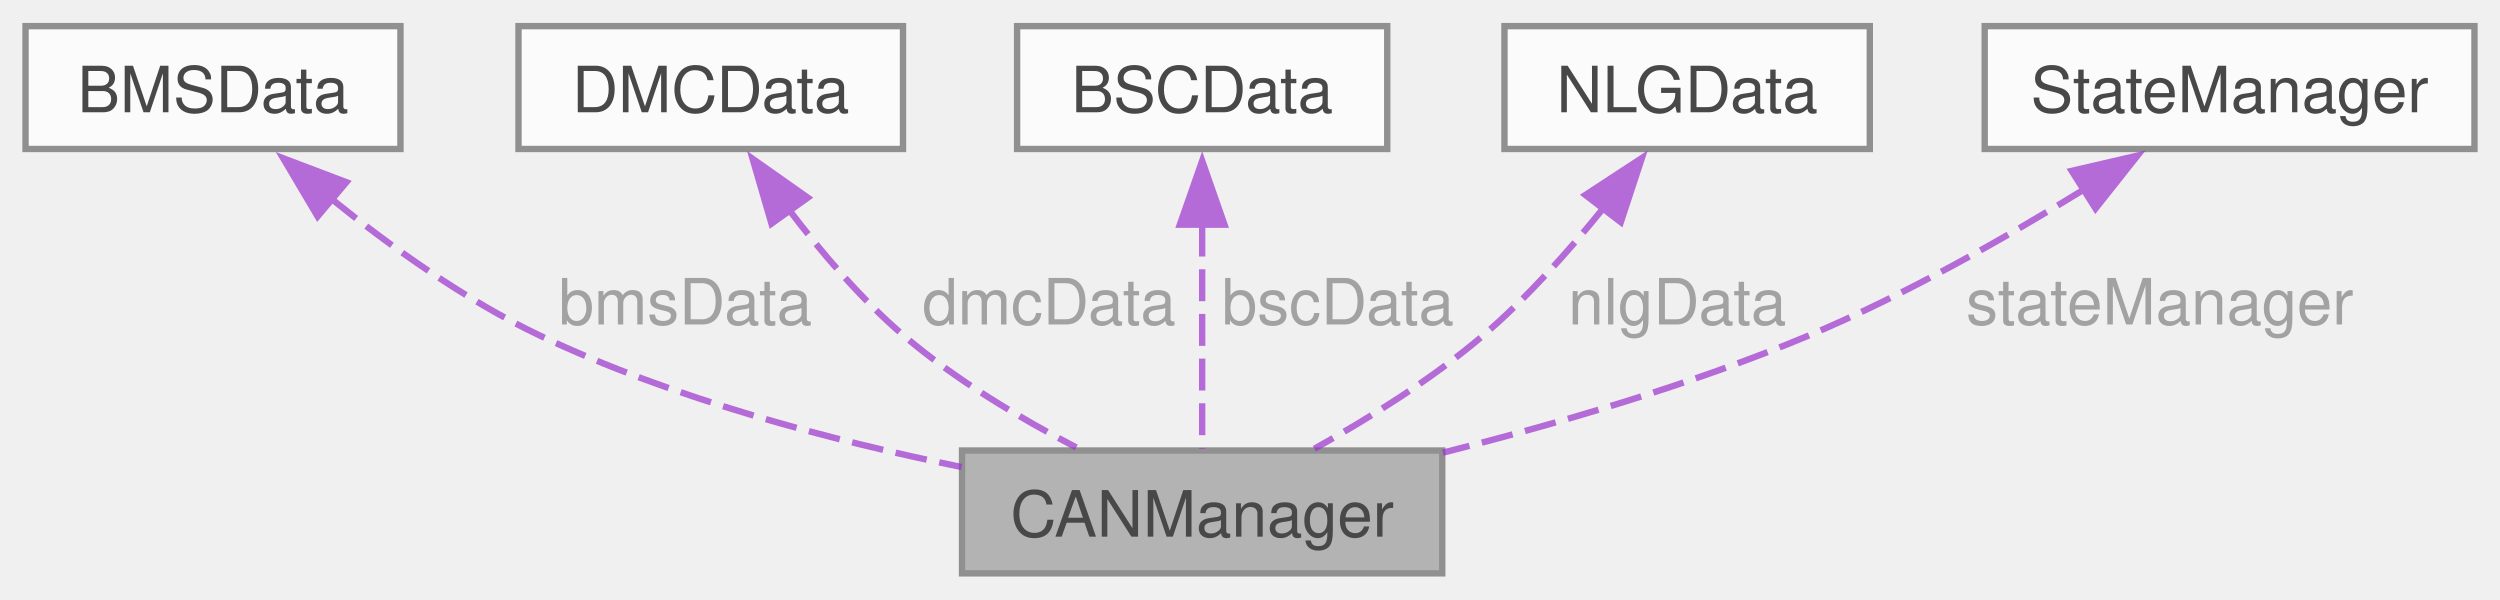
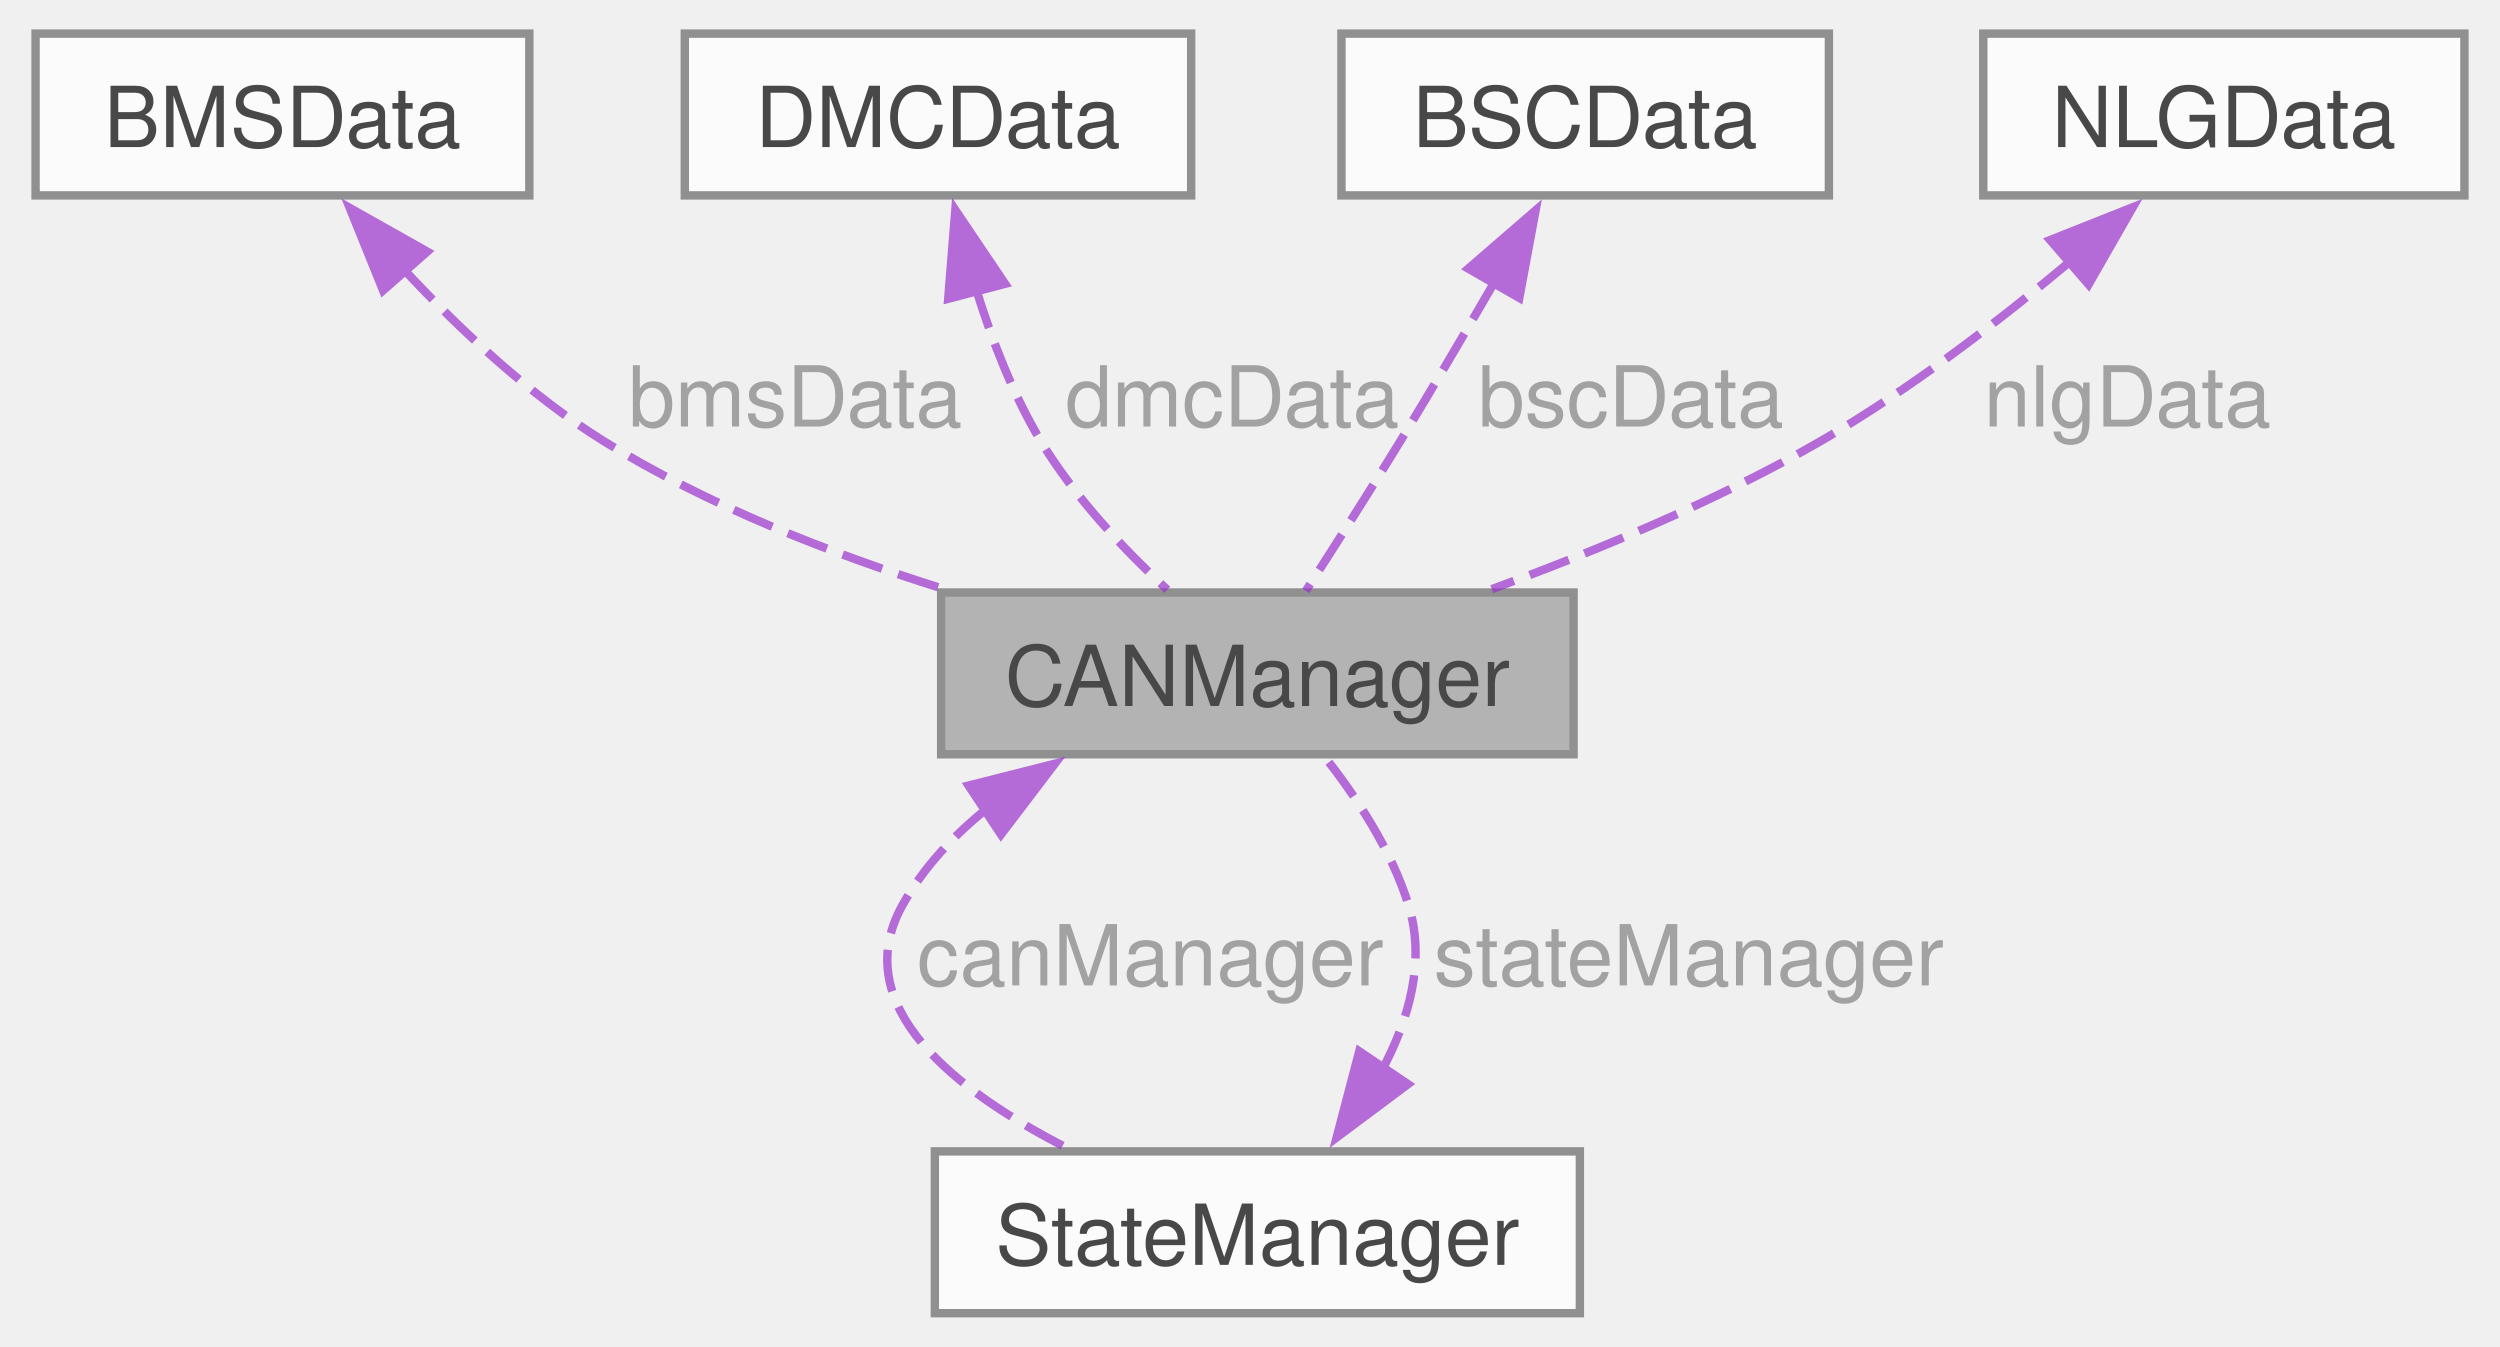
- <svg xmlns="http://www.w3.org/2000/svg" xmlns:xlink="http://www.w3.org/1999/xlink" width="392pt" height="94pt" viewBox="0.00 0.00 391.75 93.75">
+ <svg xmlns="http://www.w3.org/2000/svg" xmlns:xlink="http://www.w3.org/1999/xlink" width="297pt" height="160pt" viewBox="0.00 0.00 297.00 160.25">
  <svg id="main" version="1.1" xml:space="preserve">
    <style type="text/css">
.node, .edge {opacity: 0.7;}
.node.selected, .edge.selected {opacity: 1;}
.edge:hover path { stroke: red; }
.edge:hover polygon { stroke: red; fill: red; }
</style>
    <svg id="graph" class="graph">
-       <g id="graph0" class="graph" transform="scale(1 1) rotate(0) translate(4 89.75)">
+       <g id="graph0" class="graph" transform="scale(1 1) rotate(0) translate(4 156.25)">
        <g id="Node000001" class="node">
          <g id="a_Node000001">
            <a xlink:title="CAN Communication Manager Class.">
-               <polygon fill="#999999" stroke="#666666" points="222,-19.25 146.75,-19.25 146.75,0 222,0 222,-19.25" />
-               <text text-anchor="middle" x="184.38" y="-5.75" font-family="Helvetica,sans-Serif" font-size="10.00">CANManager</text>
+               <polygon fill="#999999" stroke="#666666" points="183,-85.75 107.75,-85.75 107.75,-66.5 183,-66.5 183,-85.75" />
+               <text text-anchor="middle" x="145.38" y="-72.25" font-family="Helvetica,sans-Serif" font-size="10.00">CANManager</text>
            </a>
          </g>
+         </g>
+         <g id="Node000006" class="node">
+           <g id="a_Node000006">
+             <a xlink:href="class_state_manager.html" target="_top" xlink:title=" ">
+               <polygon fill="white" stroke="#666666" points="183.75,-19.25 107,-19.25 107,0 183.75,0 183.75,-19.25" />
+               <text text-anchor="middle" x="145.38" y="-5.75" font-family="Helvetica,sans-Serif" font-size="10.00">StateManager</text>
+             </a>
+           </g>
+         </g>
+         <g id="edge6_Node000006_Node000001" class="edge">
+           <g id="a_edge6_Node000006_Node000001">
+             <a xlink:title=" ">
+               <path fill="none" stroke="#9a32cd" stroke-dasharray="5,2" d="M113.21,-60.04C109.17,-56.8 105.6,-52.98 103.12,-48.5 96.51,-36.51 109.53,-26.38 122.82,-19.61" />
+               <polygon fill="#9a32cd" stroke="#9a32cd" points="111.01,-62.78 121.28,-65.38 114.87,-56.95 111.01,-62.78" />
+             </a>
+           </g>
+           <text text-anchor="middle" x="131.25" y="-39" font-family="Helvetica,sans-Serif" font-size="10.00" fill="grey"> canManager</text>
        </g>
        <g id="Node000002" class="node">
          <g id="a_Node000002">
            <a xlink:href="struct_b_m_s_data.html" target="_top" xlink:title="Battery Management System data structure Contains battery state information from BMS.">
-               <polygon fill="white" stroke="#666666" points="58.75,-85.75 0,-85.75 0,-66.5 58.75,-66.5 58.75,-85.75" />
-               <text text-anchor="middle" x="29.38" y="-72.25" font-family="Helvetica,sans-Serif" font-size="10.00">BMSData</text>
+               <polygon fill="white" stroke="#666666" points="58.75,-152.25 0,-152.25 0,-133 58.75,-133 58.75,-152.25" />
+               <text text-anchor="middle" x="29.38" y="-138.75" font-family="Helvetica,sans-Serif" font-size="10.00">BMSData</text>
            </a>
          </g>
        </g>
        <g id="edge1_Node000001_Node000002" class="edge">
          <g id="a_edge1_Node000001_Node000002">
            <a xlink:title=" ">
-               <path fill="none" stroke="#9a32cd" stroke-dasharray="5,2" d="M47.89,-58.72C57.17,-51.24 68.91,-42.82 80.62,-37.25 101.45,-27.35 126.44,-20.79 146.68,-16.66" />
-               <polygon fill="#9a32cd" stroke="#9a32cd" points="45.77,-55.93 40.37,-65.05 50.28,-61.29 45.77,-55.93" />
+               <path fill="none" stroke="#9a32cd" stroke-dasharray="5,2" d="M43.79,-124.22C50.43,-117.08 58.8,-109.22 67.62,-103.75 79.87,-96.15 94.56,-90.41 107.85,-86.23" />
+               <polygon fill="#9a32cd" stroke="#9a32cd" points="41.35,-121.69 37.38,-131.51 46.61,-126.31 41.35,-121.69" />
            </a>
          </g>
-           <text text-anchor="middle" x="102" y="-39" font-family="Helvetica,sans-Serif" font-size="10.00" fill="grey"> bmsData</text>
+           <text text-anchor="middle" x="89" y="-105.5" font-family="Helvetica,sans-Serif" font-size="10.00" fill="grey"> bmsData</text>
        </g>
        <g id="Node000003" class="node">
          <g id="a_Node000003">
            <a xlink:href="struct_d_m_c_data.html" target="_top" xlink:title="Drive Motor Controller data structure Contains motor and inverter operational data.">
-               <polygon fill="white" stroke="#666666" points="137.5,-85.75 77.25,-85.75 77.25,-66.5 137.5,-66.5 137.5,-85.75" />
-               <text text-anchor="middle" x="107.38" y="-72.25" font-family="Helvetica,sans-Serif" font-size="10.00">DMCData</text>
+               <polygon fill="white" stroke="#666666" points="137.5,-152.25 77.25,-152.25 77.25,-133 137.5,-133 137.5,-152.25" />
+               <text text-anchor="middle" x="107.38" y="-138.75" font-family="Helvetica,sans-Serif" font-size="10.00">DMCData</text>
            </a>
          </g>
        </g>
        <g id="edge2_Node000001_Node000003" class="edge">
          <g id="a_edge2_Node000001_Node000003">
            <a xlink:title=" ">
-               <path fill="none" stroke="#9a32cd" stroke-dasharray="5,2" d="M119.55,-57.09C124.64,-50.37 130.92,-42.98 137.62,-37.25 145.72,-30.33 155.87,-24.29 164.65,-19.73" />
-               <polygon fill="#9a32cd" stroke="#9a32cd" points="116.89,-54.8 113.93,-64.97 122.58,-58.87 116.89,-54.8" />
+               <path fill="none" stroke="#9a32cd" stroke-dasharray="5,2" d="M111.87,-121.98C113.75,-115.88 116.29,-109.31 119.62,-103.75 123.6,-97.13 129.5,-90.87 134.66,-86.08" />
+               <polygon fill="#9a32cd" stroke="#9a32cd" points="108.59,-120.7 109.44,-131.26 115.36,-122.48 108.59,-120.7" />
            </a>
          </g>
-           <text text-anchor="middle" x="159" y="-39" font-family="Helvetica,sans-Serif" font-size="10.00" fill="grey"> dmcData</text>
+           <text text-anchor="middle" x="141" y="-105.5" font-family="Helvetica,sans-Serif" font-size="10.00" fill="grey"> dmcData</text>
        </g>
        <g id="Node000004" class="node">
          <g id="a_Node000004">
            <a xlink:href="struct_b_s_c_data.html" target="_top" xlink:title="Battery Switch Controller data structure Contains DC-DC converter operational data.">
-               <polygon fill="white" stroke="#666666" points="213.38,-85.75 155.38,-85.75 155.38,-66.5 213.38,-66.5 213.38,-85.75" />
-               <text text-anchor="middle" x="184.38" y="-72.25" font-family="Helvetica,sans-Serif" font-size="10.00">BSCData</text>
+               <polygon fill="white" stroke="#666666" points="213.38,-152.25 155.38,-152.25 155.38,-133 213.38,-133 213.38,-152.25" />
+               <text text-anchor="middle" x="184.38" y="-138.75" font-family="Helvetica,sans-Serif" font-size="10.00">BSCData</text>
            </a>
          </g>
        </g>
        <g id="edge3_Node000001_Node000004" class="edge">
          <g id="a_edge3_Node000001_Node000004">
            <a xlink:title=" ">
-               <path fill="none" stroke="#9a32cd" stroke-dasharray="5,2" d="M184.38,-54.65C184.38,-42.82 184.38,-28.54 184.38,-19.52" />
-               <polygon fill="#9a32cd" stroke="#9a32cd" points="180.88,-54.64 184.38,-64.64 187.88,-54.64 180.88,-54.64" />
+               <path fill="none" stroke="#9a32cd" stroke-dasharray="5,2" d="M173.54,-122.6C170.03,-116.55 166.08,-109.84 162.38,-103.75 158.72,-97.76 154.47,-91.1 151.14,-85.94" />
+               <polygon fill="#9a32cd" stroke="#9a32cd" points="170.47,-124.29 178.48,-131.22 176.54,-120.8 170.47,-124.29" />
            </a>
          </g>
-           <text text-anchor="middle" x="204.25" y="-39" font-family="Helvetica,sans-Serif" font-size="10.00" fill="grey"> bscData</text>
+           <text text-anchor="middle" x="188.43" y="-105.5" font-family="Helvetica,sans-Serif" font-size="10.00" fill="grey"> bscData</text>
        </g>
        <g id="Node000005" class="node">
          <g id="a_Node000005">
            <a xlink:href="struct_n_l_g_data.html" target="_top" xlink:title="Network Load Gateway data structure Contains charging system data.">
-               <polygon fill="white" stroke="#666666" points="289,-85.75 231.75,-85.75 231.75,-66.5 289,-66.5 289,-85.75" />
-               <text text-anchor="middle" x="260.38" y="-72.25" font-family="Helvetica,sans-Serif" font-size="10.00">NLGData</text>
+               <polygon fill="white" stroke="#666666" points="289,-152.25 231.75,-152.25 231.75,-133 289,-133 289,-152.25" />
+               <text text-anchor="middle" x="260.38" y="-138.75" font-family="Helvetica,sans-Serif" font-size="10.00">NLGData</text>
            </a>
          </g>
        </g>
        <g id="edge4_Node000001_Node000005" class="edge">
          <g id="a_edge4_Node000001_Node000005">
            <a xlink:title=" ">
-               <path fill="none" stroke="#9a32cd" stroke-dasharray="5,2" d="M247.25,-57.23C241.84,-50.52 235.24,-43.11 228.38,-37.25 220.36,-30.41 210.39,-24.22 201.96,-19.53" />
-               <polygon fill="#9a32cd" stroke="#9a32cd" points="244.43,-59.29 253.29,-65.09 249.98,-55.03 244.43,-59.29" />
+               <path fill="none" stroke="#9a32cd" stroke-dasharray="5,2" d="M242.26,-125.28C233.63,-118.05 222.91,-109.83 212.38,-103.75 200.12,-96.68 185.63,-90.67 173.27,-86.15" />
+               <polygon fill="#9a32cd" stroke="#9a32cd" points="239.7,-127.69 249.55,-131.6 244.28,-122.4 239.7,-127.69" />
            </a>
          </g>
-           <text text-anchor="middle" x="257.44" y="-39" font-family="Helvetica,sans-Serif" font-size="10.00" fill="grey"> nlgData</text>
-         </g>
-         <g id="Node000006" class="node">
-           <g id="a_Node000006">
-             <a xlink:href="class_state_manager.html" target="_top" xlink:title=" ">
-               <polygon fill="white" stroke="#666666" points="383.75,-85.75 307,-85.75 307,-66.5 383.75,-66.5 383.75,-85.75" />
-               <text text-anchor="middle" x="345.38" y="-72.25" font-family="Helvetica,sans-Serif" font-size="10.00">StateManager</text>
-             </a>
-           </g>
+           <text text-anchor="middle" x="247.51" y="-105.5" font-family="Helvetica,sans-Serif" font-size="10.00" fill="grey"> nlgData</text>
        </g>
        <g id="edge5_Node000001_Node000006" class="edge">
          <g id="a_edge5_Node000001_Node000006">
            <a xlink:title=" ">
-               <path fill="none" stroke="#9a32cd" stroke-dasharray="5,2" d="M322.71,-60.25C310.29,-52.59 294.41,-43.56 279.38,-37.25 261.05,-29.57 239.83,-23.38 222.1,-18.91" />
-               <polygon fill="#9a32cd" stroke="#9a32cd" points="320.63,-63.07 330.95,-65.46 324.37,-57.16 320.63,-63.07" />
+               <path fill="none" stroke="#9a32cd" stroke-dasharray="5,2" d="M160.2,-28.91C163.45,-34.99 165.4,-41.9 163.38,-48.5 161.35,-55.12 157.06,-61.57 153.18,-66.47" />
+               <polygon fill="#9a32cd" stroke="#9a32cd" points="163.3,-27.25 154.81,-20.91 157.5,-31.16 163.3,-27.25" />
            </a>
          </g>
-           <text text-anchor="middle" x="333.05" y="-39" font-family="Helvetica,sans-Serif" font-size="10.00" fill="grey"> stateManager</text>
+           <text text-anchor="middle" x="195.32" y="-39" font-family="Helvetica,sans-Serif" font-size="10.00" fill="grey"> stateManager</text>
        </g>
      </g>
    </svg>
  </svg>
  <style type="text/css">

[data-mouse-over-selected='false'] { opacity: 0.7; }
[data-mouse-over-selected='true']  { opacity: 1.0; }

</style>
</svg>
